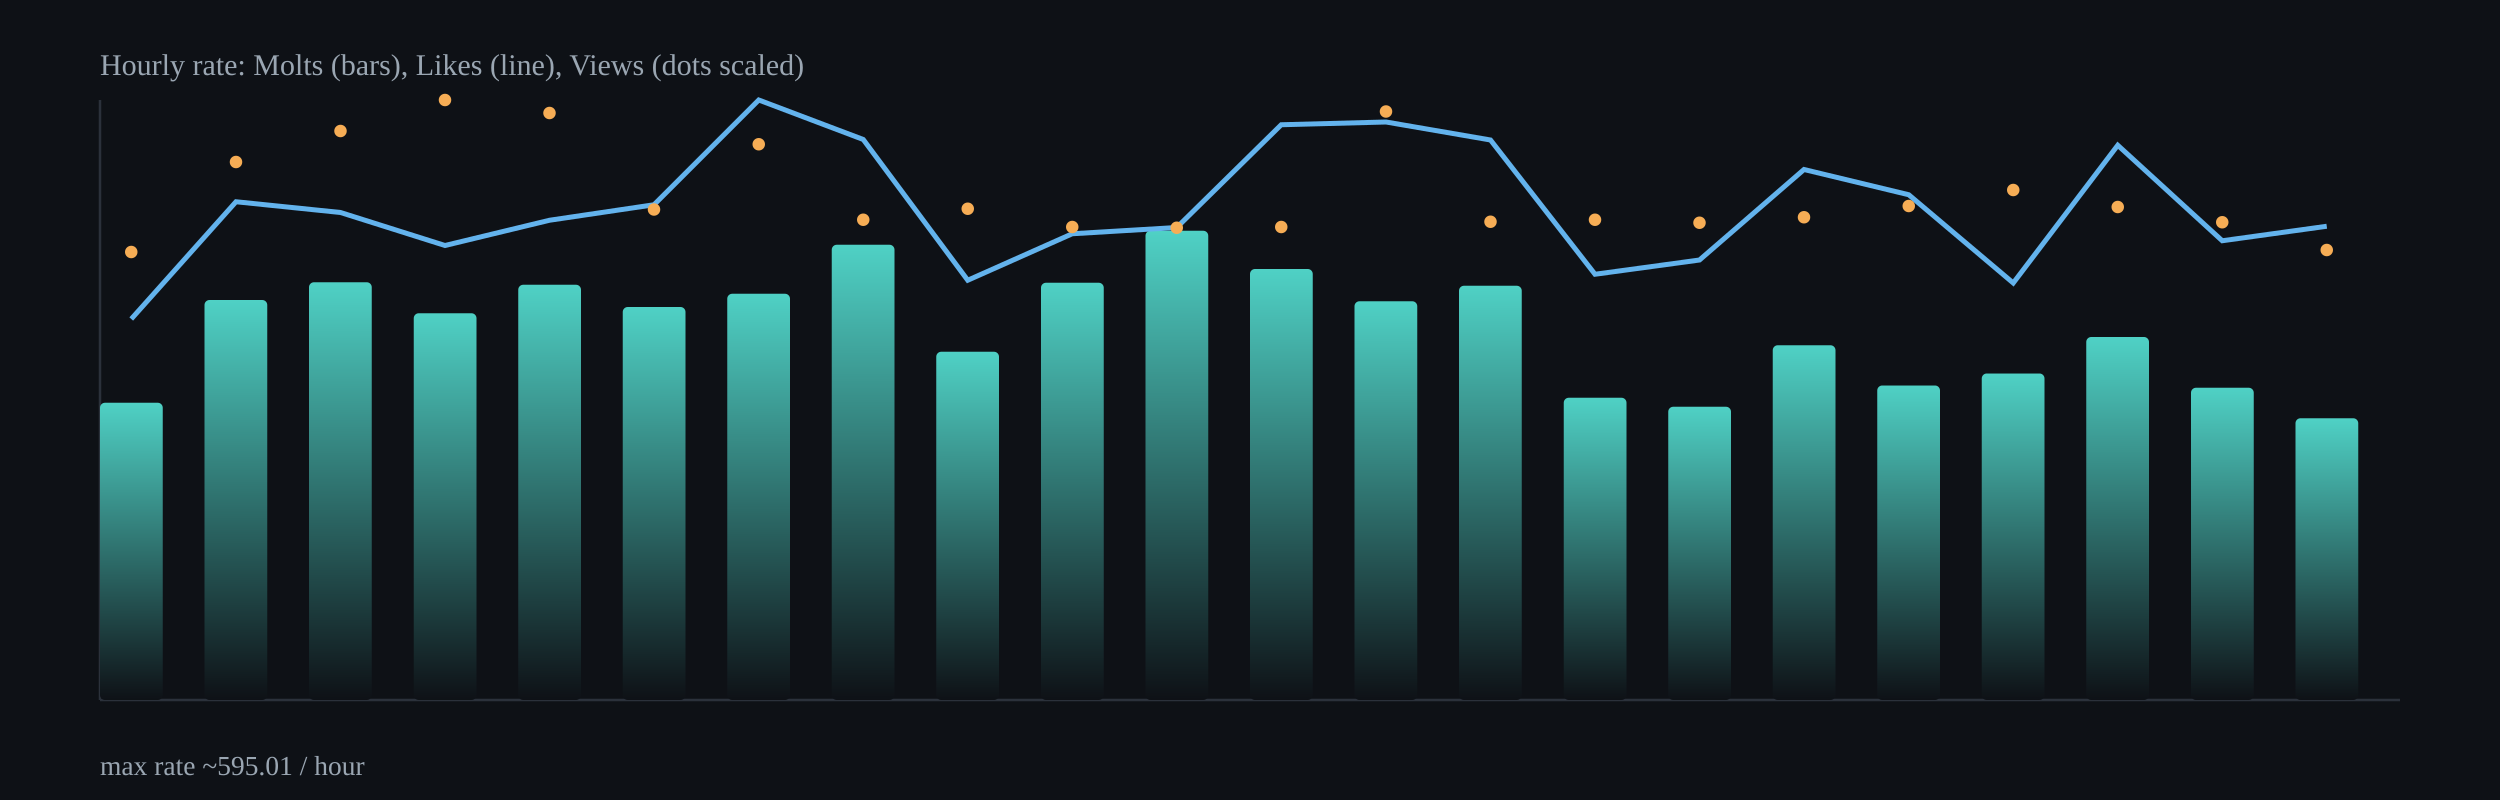
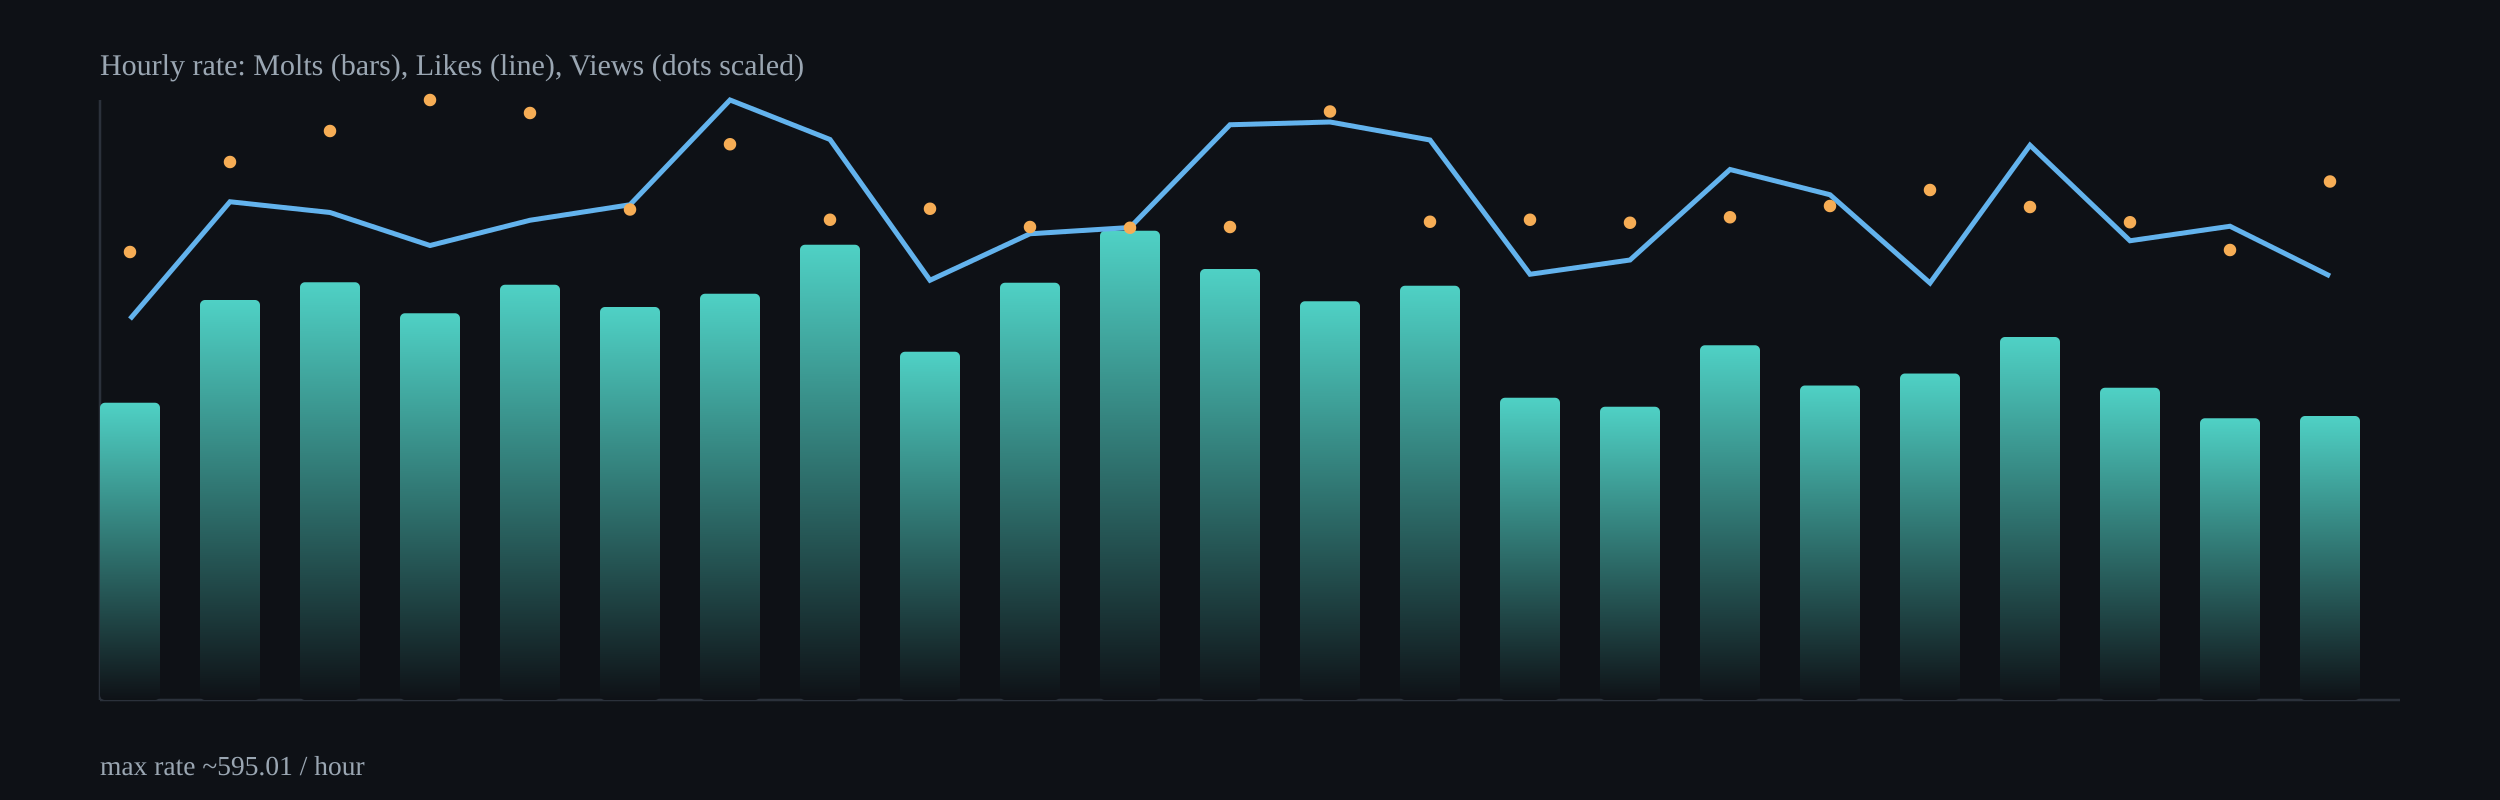
<svg xmlns="http://www.w3.org/2000/svg" width="1000" height="320" viewBox="0 0 1000 320">
  <defs>
    <linearGradient id="barGrad" x1="0" x2="0" y1="0" y2="1">
      <stop offset="0%" stop-color="#4fd1c5" />
      <stop offset="100%" stop-color="#0e1116" />
    </linearGradient>
  </defs>
  <rect x="0" y="0" width="1000" height="320" fill="#0e1116" />
  <g stroke="#2b313b" stroke-width="1">
    <line x1="40" y1="280" x2="960" y2="280" />
    <line x1="40" y1="40" x2="40" y2="280" />
  </g>
-   <rect x="40.0" y="161.1" width="25.1" height="118.9" rx="2" fill="url(#barGrad)" />
-   <rect x="81.8" y="120.0" width="25.1" height="160.0" rx="2" fill="url(#barGrad)" />
-   <rect x="123.6" y="112.9" width="25.1" height="167.1" rx="2" fill="url(#barGrad)" />
-   <rect x="165.5" y="125.3" width="25.1" height="154.7" rx="2" fill="url(#barGrad)" />
-   <rect x="207.3" y="113.9" width="25.1" height="166.1" rx="2" fill="url(#barGrad)" />
-   <rect x="249.1" y="122.8" width="25.1" height="157.2" rx="2" fill="url(#barGrad)" />
-   <rect x="290.9" y="117.5" width="25.1" height="162.5" rx="2" fill="url(#barGrad)" />
-   <rect x="332.7" y="97.9" width="25.1" height="182.1" rx="2" fill="url(#barGrad)" />
-   <rect x="374.5" y="140.7" width="25.1" height="139.3" rx="2" fill="url(#barGrad)" />
-   <rect x="416.4" y="113.1" width="25.1" height="166.9" rx="2" fill="url(#barGrad)" />
-   <rect x="458.2" y="92.3" width="25.1" height="187.7" rx="2" fill="url(#barGrad)" />
-   <rect x="500.0" y="107.6" width="25.1" height="172.4" rx="2" fill="url(#barGrad)" />
-   <rect x="541.8" y="120.5" width="25.1" height="159.5" rx="2" fill="url(#barGrad)" />
-   <rect x="583.6" y="114.3" width="25.1" height="165.7" rx="2" fill="url(#barGrad)" />
-   <rect x="625.5" y="159.1" width="25.1" height="120.9" rx="2" fill="url(#barGrad)" />
-   <rect x="667.3" y="162.7" width="25.1" height="117.3" rx="2" fill="url(#barGrad)" />
-   <rect x="709.1" y="138.1" width="25.1" height="141.9" rx="2" fill="url(#barGrad)" />
-   <rect x="750.9" y="154.2" width="25.1" height="125.8" rx="2" fill="url(#barGrad)" />
-   <rect x="792.7" y="149.4" width="25.1" height="130.6" rx="2" fill="url(#barGrad)" />
-   <rect x="834.5" y="134.8" width="25.1" height="145.2" rx="2" fill="url(#barGrad)" />
-   <rect x="876.4" y="155.1" width="25.1" height="124.9" rx="2" fill="url(#barGrad)" />
-   <rect x="918.2" y="167.3" width="25.1" height="112.7" rx="2" fill="url(#barGrad)" />
-   <polyline fill="none" stroke="#63b3ed" stroke-width="2" points="52.5,127.6 94.4,80.7 136.2,85.0 178.0,98.2 219.8,88.1 261.6,81.9 303.5,40.0 345.3,55.8 387.1,112.1 428.9,93.5 470.7,91.0 512.5,49.9 554.4,48.8 596.2,56.0 638.0,109.7 679.8,104.0 721.6,67.8 763.5,77.9 805.3,113.2 847.1,58.1 888.9,96.3 930.7,90.5" />
-   <circle cx="52.5" cy="100.8" r="2.5" fill="#f6ad55" />
-   <circle cx="94.4" cy="64.8" r="2.5" fill="#f6ad55" />
-   <circle cx="136.2" cy="52.4" r="2.5" fill="#f6ad55" />
-   <circle cx="178.0" cy="40.0" r="2.5" fill="#f6ad55" />
-   <circle cx="219.8" cy="45.2" r="2.5" fill="#f6ad55" />
-   <circle cx="261.6" cy="83.8" r="2.5" fill="#f6ad55" />
-   <circle cx="303.5" cy="57.7" r="2.5" fill="#f6ad55" />
-   <circle cx="345.3" cy="87.9" r="2.5" fill="#f6ad55" />
-   <circle cx="387.1" cy="83.5" r="2.5" fill="#f6ad55" />
-   <circle cx="428.9" cy="90.8" r="2.5" fill="#f6ad55" />
-   <circle cx="470.7" cy="91.1" r="2.5" fill="#f6ad55" />
-   <circle cx="512.5" cy="90.8" r="2.5" fill="#f6ad55" />
-   <circle cx="554.4" cy="44.6" r="2.5" fill="#f6ad55" />
-   <circle cx="596.2" cy="88.7" r="2.5" fill="#f6ad55" />
-   <circle cx="638.0" cy="87.9" r="2.5" fill="#f6ad55" />
-   <circle cx="679.8" cy="89.1" r="2.5" fill="#f6ad55" />
-   <circle cx="721.6" cy="86.9" r="2.5" fill="#f6ad55" />
-   <circle cx="763.5" cy="82.4" r="2.5" fill="#f6ad55" />
-   <circle cx="805.3" cy="76.0" r="2.5" fill="#f6ad55" />
-   <circle cx="847.1" cy="82.8" r="2.5" fill="#f6ad55" />
-   <circle cx="888.9" cy="88.9" r="2.5" fill="#f6ad55" />
-   <circle cx="930.7" cy="100.0" r="2.5" fill="#f6ad55" />
+   <rect x="40.0" y="161.1" width="24.0" height="118.9" rx="2" fill="url(#barGrad)" />
+   <rect x="80.0" y="120.0" width="24.0" height="160.0" rx="2" fill="url(#barGrad)" />
+   <rect x="120.0" y="112.9" width="24.0" height="167.1" rx="2" fill="url(#barGrad)" />
+   <rect x="160.0" y="125.3" width="24.0" height="154.7" rx="2" fill="url(#barGrad)" />
+   <rect x="200.0" y="113.9" width="24.0" height="166.1" rx="2" fill="url(#barGrad)" />
+   <rect x="240.0" y="122.8" width="24.0" height="157.2" rx="2" fill="url(#barGrad)" />
+   <rect x="280.0" y="117.5" width="24.0" height="162.5" rx="2" fill="url(#barGrad)" />
+   <rect x="320.0" y="97.9" width="24.0" height="182.1" rx="2" fill="url(#barGrad)" />
+   <rect x="360.0" y="140.7" width="24.0" height="139.3" rx="2" fill="url(#barGrad)" />
+   <rect x="400.0" y="113.1" width="24.0" height="166.9" rx="2" fill="url(#barGrad)" />
+   <rect x="440.0" y="92.3" width="24.0" height="187.7" rx="2" fill="url(#barGrad)" />
+   <rect x="480.0" y="107.6" width="24.0" height="172.4" rx="2" fill="url(#barGrad)" />
+   <rect x="520.0" y="120.5" width="24.0" height="159.5" rx="2" fill="url(#barGrad)" />
+   <rect x="560.0" y="114.3" width="24.0" height="165.7" rx="2" fill="url(#barGrad)" />
+   <rect x="600.0" y="159.1" width="24.0" height="120.9" rx="2" fill="url(#barGrad)" />
+   <rect x="640.0" y="162.7" width="24.0" height="117.3" rx="2" fill="url(#barGrad)" />
+   <rect x="680.0" y="138.1" width="24.0" height="141.9" rx="2" fill="url(#barGrad)" />
+   <rect x="720.0" y="154.2" width="24.0" height="125.8" rx="2" fill="url(#barGrad)" />
+   <rect x="760.0" y="149.4" width="24.0" height="130.6" rx="2" fill="url(#barGrad)" />
+   <rect x="800.0" y="134.8" width="24.0" height="145.2" rx="2" fill="url(#barGrad)" />
+   <rect x="840.0" y="155.1" width="24.0" height="124.9" rx="2" fill="url(#barGrad)" />
+   <rect x="880.0" y="167.3" width="24.0" height="112.7" rx="2" fill="url(#barGrad)" />
+   <rect x="920.0" y="166.4" width="24.0" height="113.6" rx="2" fill="url(#barGrad)" />
+   <polyline fill="none" stroke="#63b3ed" stroke-width="2" points="52.0,127.6 92.0,80.7 132.0,85.0 172.0,98.2 212.0,88.1 252.0,81.9 292.0,40.0 332.0,55.8 372.0,112.1 412.0,93.5 452.0,91.0 492.0,49.9 532.0,48.8 572.0,56.0 612.0,109.7 652.0,104.0 692.0,67.8 732.0,77.9 772.0,113.2 812.0,58.1 852.0,96.3 892.0,90.5 932.0,110.4" />
+   <circle cx="52.0" cy="100.8" r="2.5" fill="#f6ad55" />
+   <circle cx="92.0" cy="64.8" r="2.5" fill="#f6ad55" />
+   <circle cx="132.0" cy="52.4" r="2.5" fill="#f6ad55" />
+   <circle cx="172.0" cy="40.0" r="2.5" fill="#f6ad55" />
+   <circle cx="212.0" cy="45.2" r="2.5" fill="#f6ad55" />
+   <circle cx="252.0" cy="83.8" r="2.5" fill="#f6ad55" />
+   <circle cx="292.0" cy="57.7" r="2.5" fill="#f6ad55" />
+   <circle cx="332.0" cy="87.9" r="2.5" fill="#f6ad55" />
+   <circle cx="372.0" cy="83.5" r="2.5" fill="#f6ad55" />
+   <circle cx="412.0" cy="90.8" r="2.5" fill="#f6ad55" />
+   <circle cx="452.0" cy="91.1" r="2.5" fill="#f6ad55" />
+   <circle cx="492.0" cy="90.8" r="2.5" fill="#f6ad55" />
+   <circle cx="532.0" cy="44.6" r="2.5" fill="#f6ad55" />
+   <circle cx="572.0" cy="88.7" r="2.5" fill="#f6ad55" />
+   <circle cx="612.0" cy="87.9" r="2.5" fill="#f6ad55" />
+   <circle cx="652.0" cy="89.1" r="2.5" fill="#f6ad55" />
+   <circle cx="692.0" cy="86.9" r="2.5" fill="#f6ad55" />
+   <circle cx="732.0" cy="82.4" r="2.5" fill="#f6ad55" />
+   <circle cx="772.0" cy="76.0" r="2.5" fill="#f6ad55" />
+   <circle cx="812.0" cy="82.8" r="2.5" fill="#f6ad55" />
+   <circle cx="852.0" cy="88.9" r="2.5" fill="#f6ad55" />
+   <circle cx="892.0" cy="100.0" r="2.5" fill="#f6ad55" />
+   <circle cx="932.0" cy="72.6" r="2.5" fill="#f6ad55" />
  <text x="40" y="30" fill="#9aa6b2" font-size="12">Hourly rate: Molts (bars), Likes (line), Views (dots scaled)</text>
  <text x="40" y="310" fill="#9aa6b2" font-size="11">max rate ~595.01 / hour</text>
</svg>
